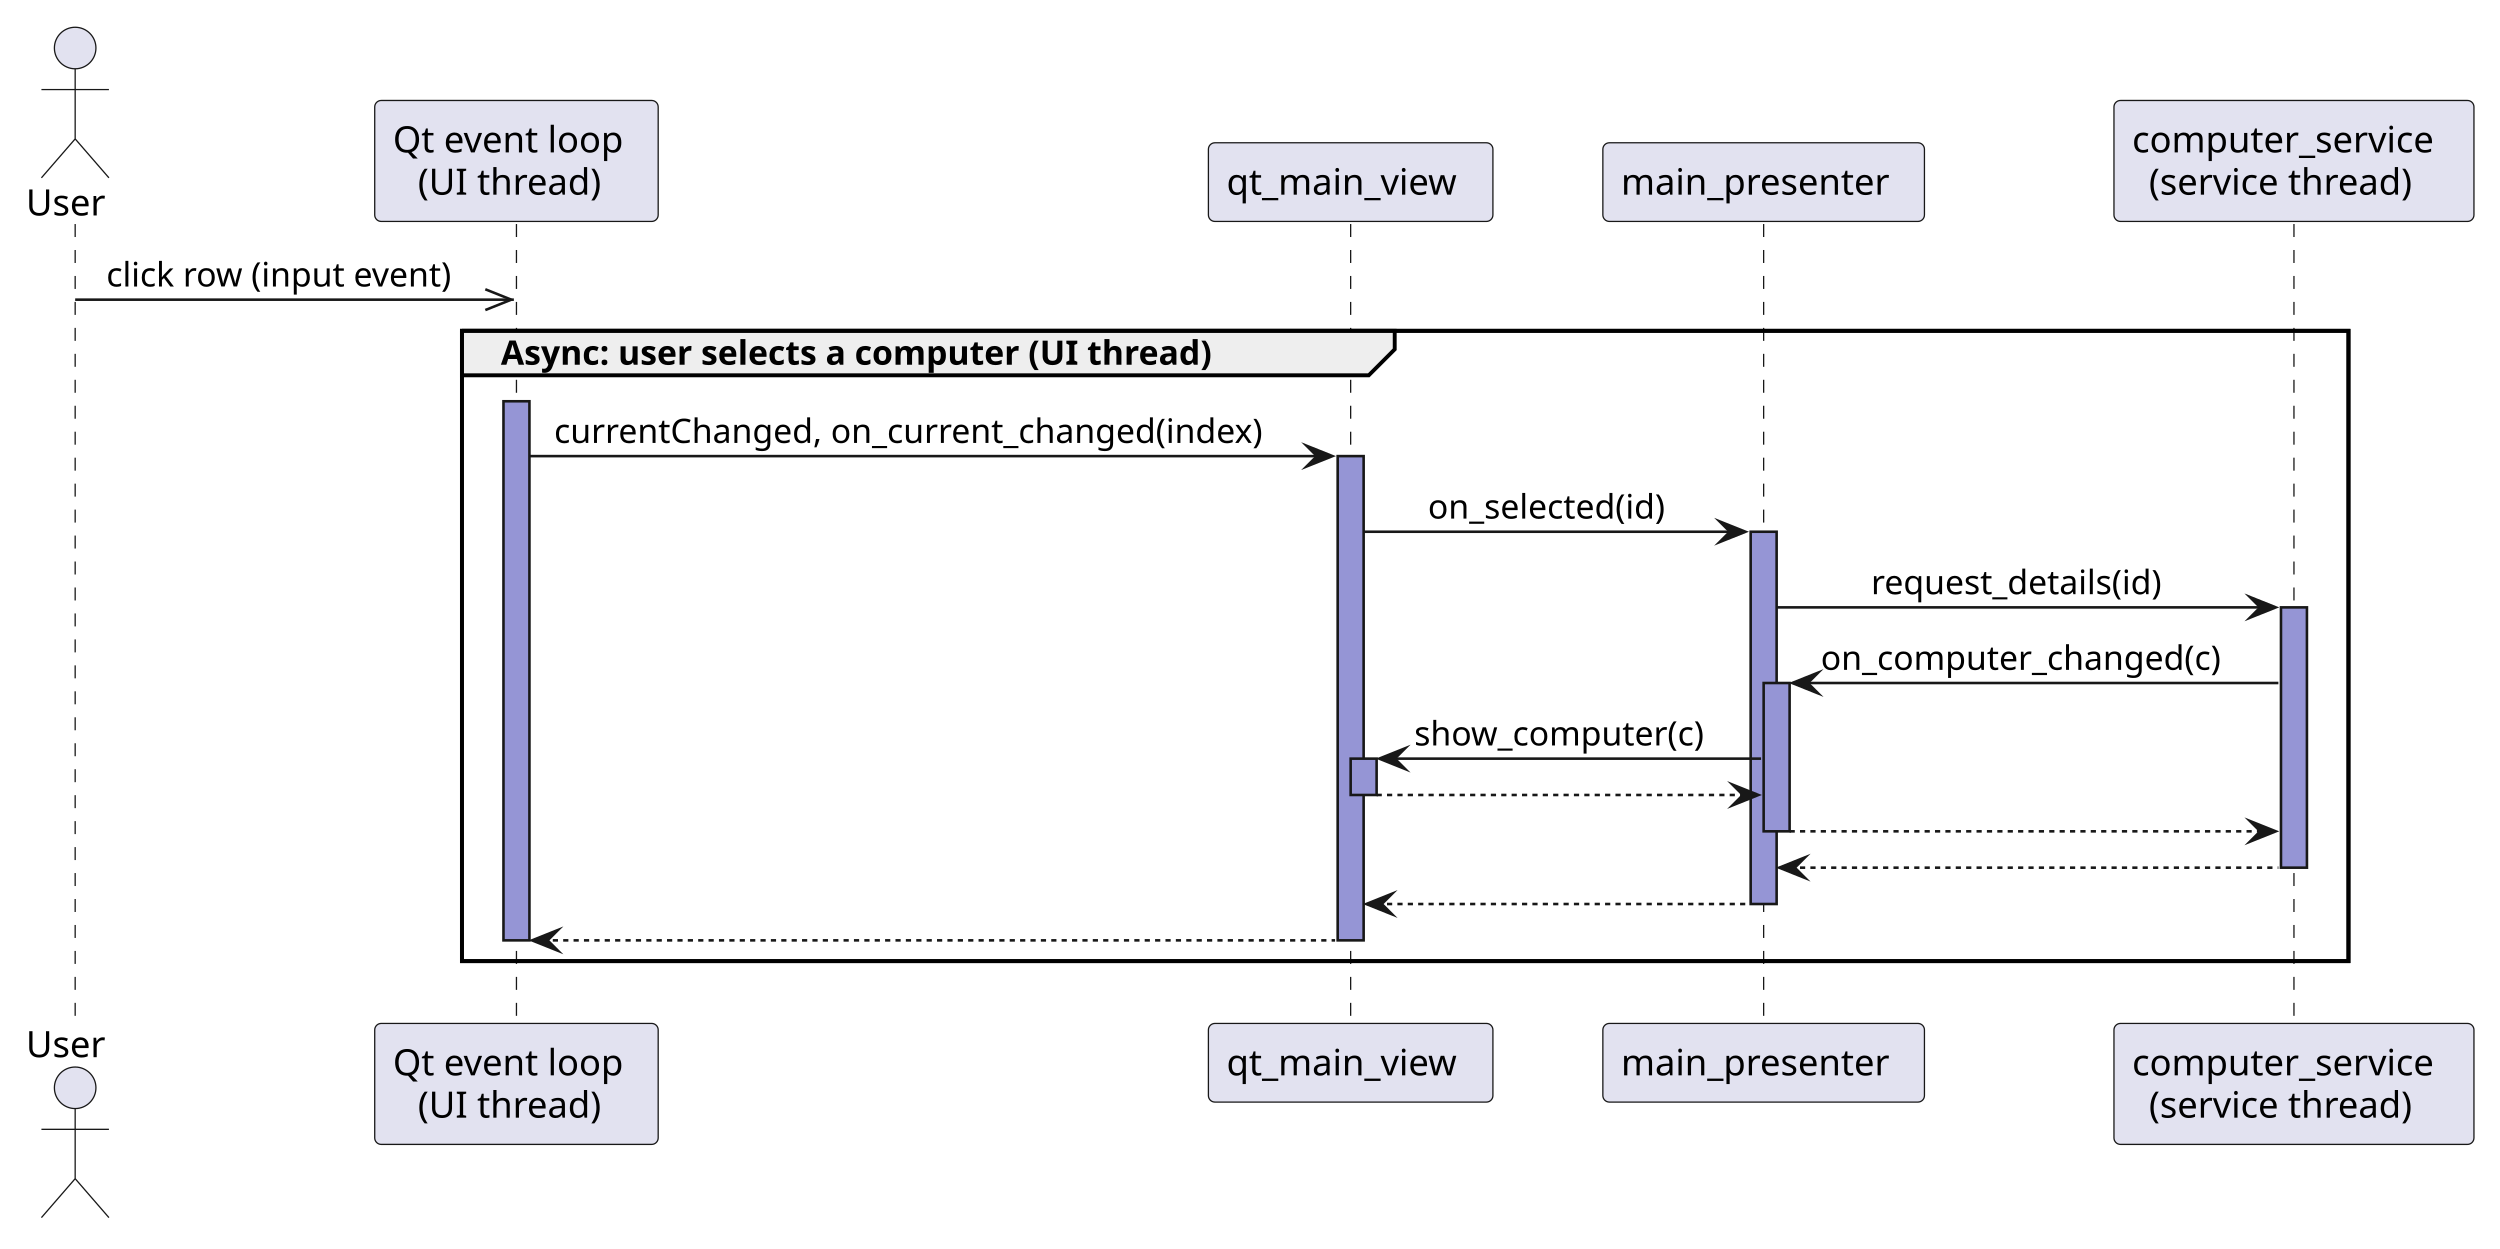
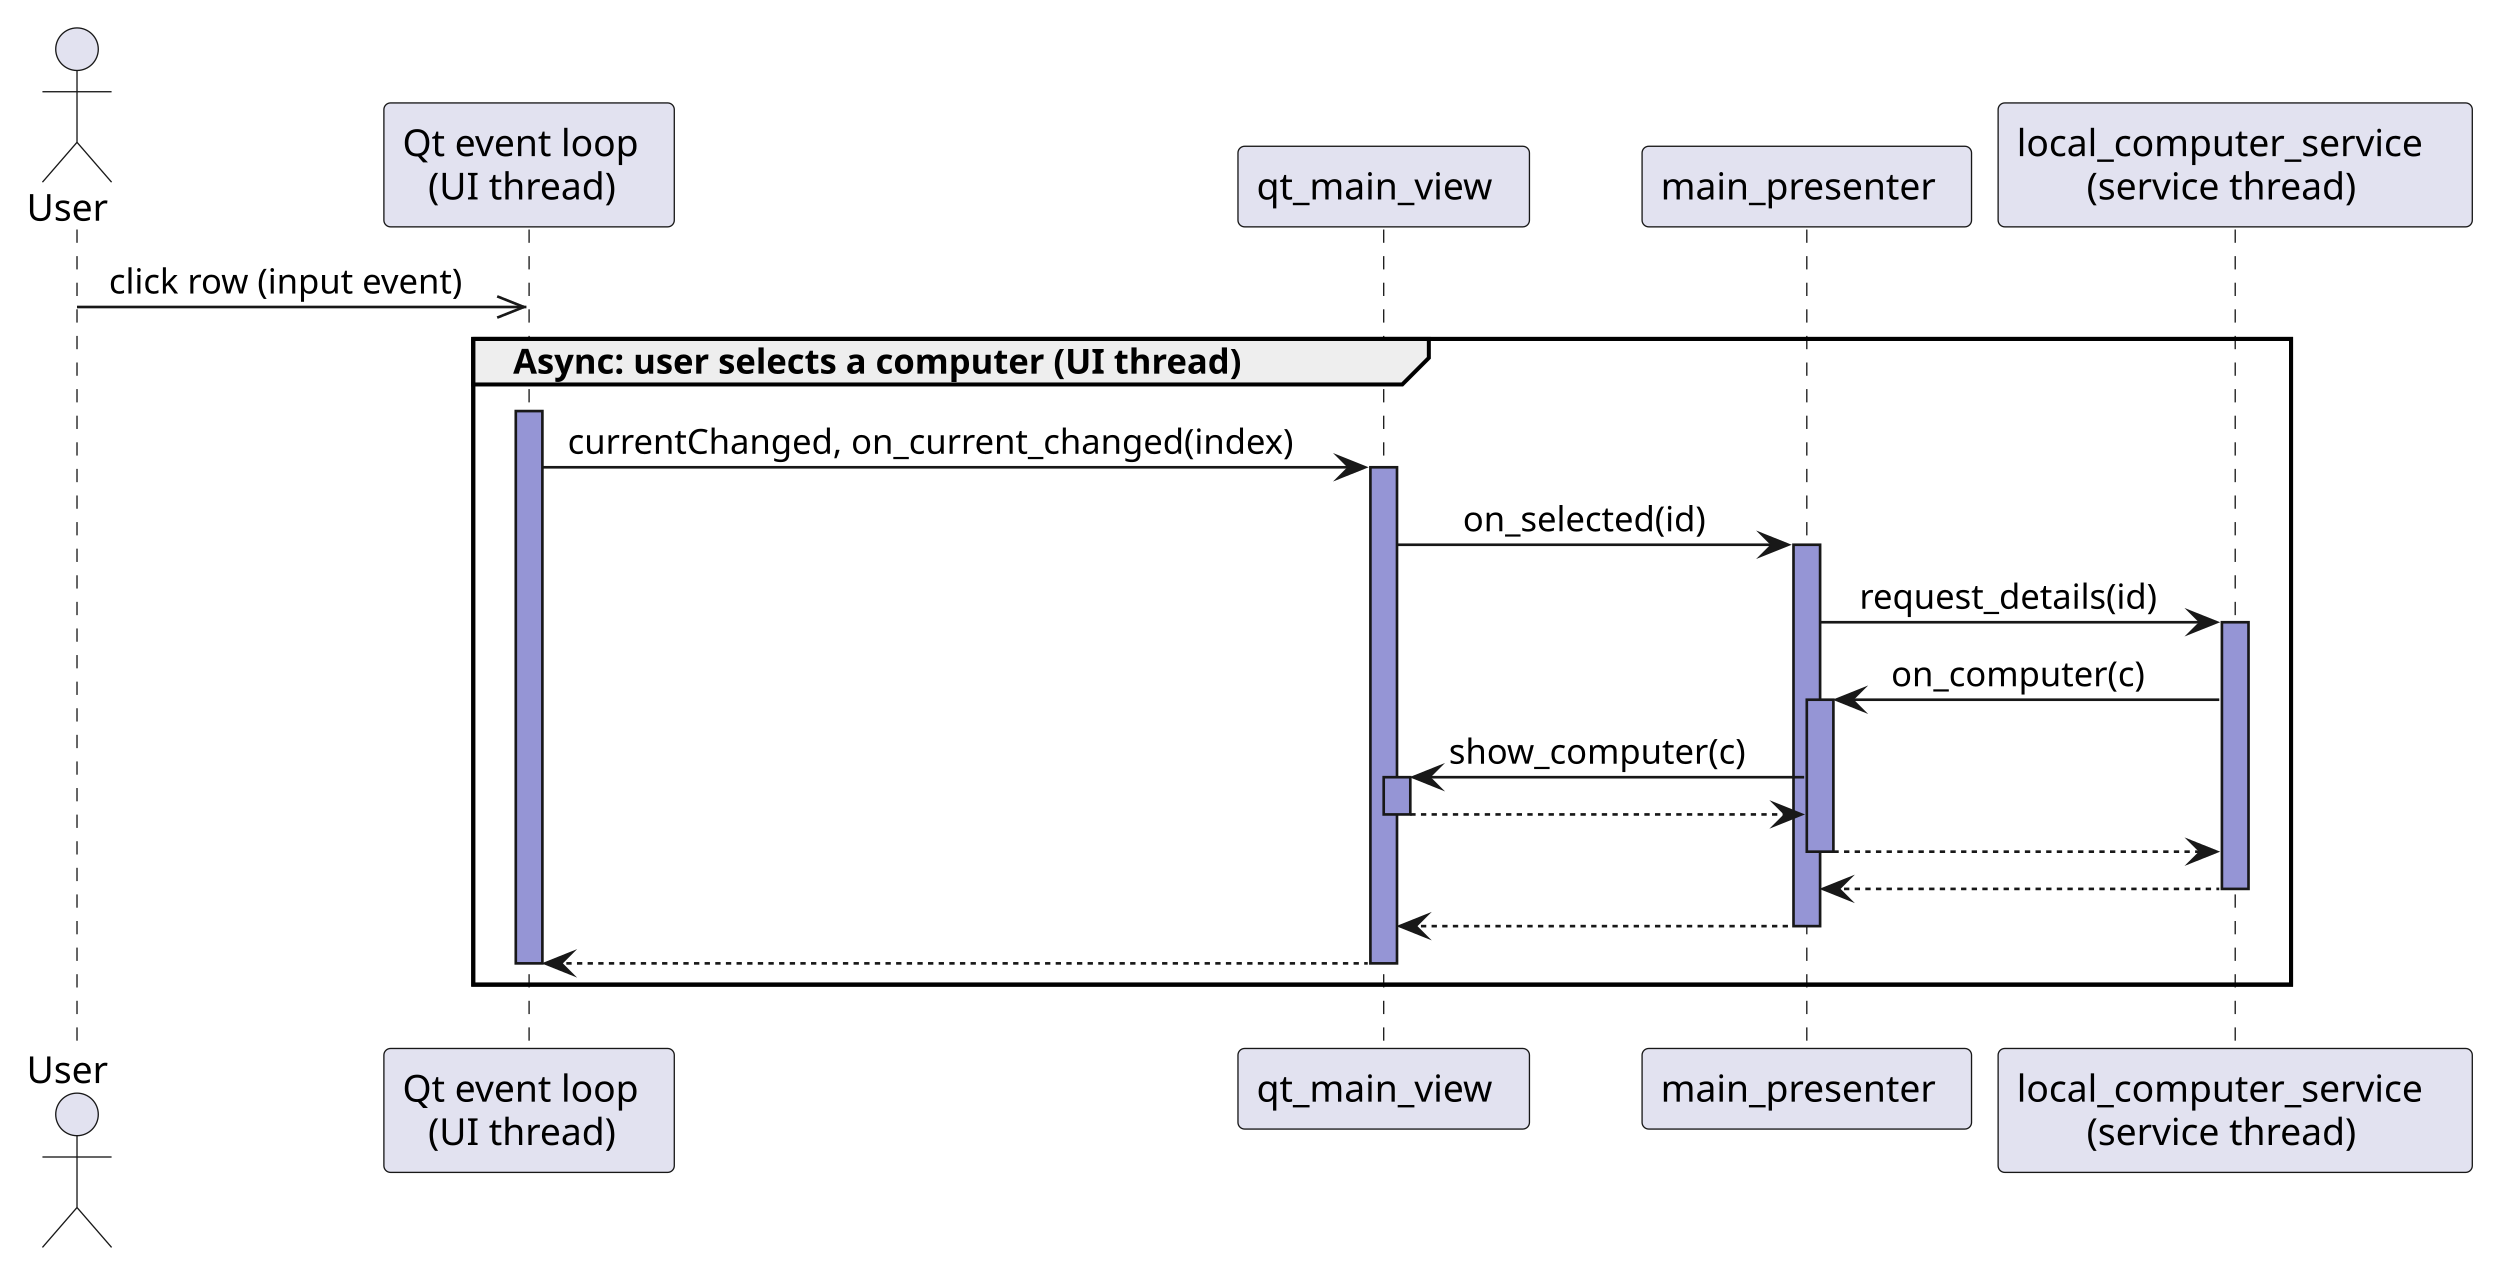
- <svg xmlns="http://www.w3.org/2000/svg" version="1.1" data-diagram-type="SEQUENCE" style="width:963px;height:481px;background:#FFFFFF;" width="963px" height="481px" viewBox="0 0 963 481" zoomAndPan="magnify" preserveAspectRatio="none" contentStyleType="text/css">
+ <svg xmlns="http://www.w3.org/2000/svg" version="1.1" data-diagram-type="SEQUENCE" style="width:940px;height:481px;background:#FFFFFF;" width="940px" height="481px" viewBox="0 0 940 481" zoomAndPan="magnify" preserveAspectRatio="none" contentStyleType="text/css">
  <defs />
  <g font-family="sans-serif" lengthAdjust="spacing">
-     <rect x="177.938" y="127.43" width="726.694" height="242.797" fill="none" style="stroke:#000;stroke-width:1.5;" />
+     <rect x="177.938" y="127.43" width="683.501" height="242.797" fill="none" style="stroke:#000;stroke-width:1.5;" />
    <g>
      <rect x="25.455" y="86.297" width="8" height="307.93" fill="#000" fill-opacity="0" />
      <line x1="28.955" y1="86.297" x2="28.955" y2="394.227" style="stroke:#181818;stroke-width:0.5;stroke-dasharray:5,5;" />
    </g>
    <g>
      <rect x="195.438" y="86.297" width="8" height="307.93" fill="#000" fill-opacity="0" />
      <line x1="198.938" y1="86.297" x2="198.938" y2="394.227" style="stroke:#181818;stroke-width:0.5;stroke-dasharray:5,5;" />
    </g>
    <g>
      <rect x="193.938" y="154.563" width="10" height="207.664" fill="#9595D5" style="stroke:#181818;stroke-width:1;" />
    </g>
    <g>
      <rect x="516.773" y="86.297" width="8" height="307.93" fill="#000" fill-opacity="0" />
      <line x1="520.273" y1="86.297" x2="520.273" y2="394.227" style="stroke:#181818;stroke-width:0.5;stroke-dasharray:5,5;" />
    </g>
    <g>
      <rect x="515.273" y="175.695" width="10" height="186.531" fill="#9595D5" style="stroke:#181818;stroke-width:1;" />
    </g>
    <g>
      <rect x="520.273" y="292.227" width="10" height="14" fill="#9595D5" style="stroke:#181818;stroke-width:1;" />
    </g>
    <g>
      <rect x="675.858" y="86.297" width="8" height="307.93" fill="#000" fill-opacity="0" />
      <line x1="679.358" y1="86.297" x2="679.358" y2="394.227" style="stroke:#181818;stroke-width:0.5;stroke-dasharray:5,5;" />
    </g>
    <g>
      <rect x="674.358" y="204.828" width="10" height="143.398" fill="#9595D5" style="stroke:#181818;stroke-width:1;" />
    </g>
    <g>
      <rect x="679.358" y="263.094" width="10" height="57.133" fill="#9595D5" style="stroke:#181818;stroke-width:1;" />
    </g>
    <g>
-       <rect x="880.132" y="86.297" width="8" height="307.93" fill="#000" fill-opacity="0" />
-       <line x1="883.632" y1="86.297" x2="883.632" y2="394.227" style="stroke:#181818;stroke-width:0.5;stroke-dasharray:5,5;" />
+       <rect x="836.939" y="86.297" width="8" height="307.93" fill="#000" fill-opacity="0" />
+       <line x1="840.439" y1="86.297" x2="840.439" y2="394.227" style="stroke:#181818;stroke-width:0.5;stroke-dasharray:5,5;" />
    </g>
    <g>
-       <rect x="878.632" y="233.961" width="10" height="100.266" fill="#9595D5" style="stroke:#181818;stroke-width:1;" />
+       <rect x="835.439" y="233.961" width="10" height="100.266" fill="#9595D5" style="stroke:#181818;stroke-width:1;" />
    </g>
    <text x="10" y="82.995" fill="#000" font-size="14" textLength="31.91">User</text>
    <ellipse cx="28.955" cy="18.5" rx="8" ry="8" fill="#E2E2F0" style="stroke:#181818;stroke-width:0.5;" />
    <path d="M28.955,26.5 L28.955,53.5 M15.955,34.5 L41.955,34.5 M28.955,53.5 L15.955,68.5 M28.955,53.5 L41.955,68.5" style="stroke:#181818;stroke-width:0.5;" fill="none" />
    <rect x="144.343" y="38.703" width="109.19" height="46.594" fill="#E2E2F0" style="stroke:#181818;stroke-width:0.5;" rx="2.5" ry="2.5" />
    <text x="151.343" y="58.698" fill="#000" font-size="14" textLength="95.19">Qt event loop</text>
    <text x="160.965" y="74.995" fill="#000" font-size="14" textLength="75.947">(UI thread)</text>
    <rect x="465.477" y="55" width="109.594" height="30.297" fill="#E2E2F0" style="stroke:#181818;stroke-width:0.5;" rx="2.5" ry="2.5" />
    <text x="472.477" y="74.995" fill="#000" font-size="14" textLength="95.594">qt_main_view</text>
    <rect x="617.421" y="55" width="123.874" height="30.297" fill="#E2E2F0" style="stroke:#181818;stroke-width:0.5;" rx="2.5" ry="2.5" />
    <text x="624.421" y="74.995" fill="#000" font-size="14" textLength="109.874">main_presenter</text>
-     <rect x="814.299" y="38.703" width="138.667" height="46.594" fill="#E2E2F0" style="stroke:#181818;stroke-width:0.5;" rx="2.5" ry="2.5" />
-     <text x="821.299" y="58.698" fill="#000" font-size="14" textLength="124.667">computer_service</text>
-     <text x="827.772" y="74.995" fill="#000" font-size="14" textLength="111.72">(service thread)</text>
+     <rect x="751.295" y="38.703" width="178.288" height="46.594" fill="#E2E2F0" style="stroke:#181818;stroke-width:0.5;" rx="2.5" ry="2.5" />
+     <text x="758.295" y="58.698" fill="#000" font-size="14" textLength="164.288">local_computer_service</text>
+     <text x="784.58" y="74.995" fill="#000" font-size="14" textLength="111.72">(service thread)</text>
    <text x="10" y="407.222" fill="#000" font-size="14" textLength="31.91">User</text>
    <ellipse cx="28.955" cy="419.023" rx="8" ry="8" fill="#E2E2F0" style="stroke:#181818;stroke-width:0.5;" />
    <path d="M28.955,427.023 L28.955,454.023 M15.955,435.023 L41.955,435.023 M28.955,454.023 L15.955,469.023 M28.955,454.023 L41.955,469.023" style="stroke:#181818;stroke-width:0.5;" fill="none" />
    <rect x="144.343" y="394.227" width="109.19" height="46.594" fill="#E2E2F0" style="stroke:#181818;stroke-width:0.5;" rx="2.5" ry="2.5" />
    <text x="151.343" y="414.222" fill="#000" font-size="14" textLength="95.19">Qt event loop</text>
    <text x="160.965" y="430.519" fill="#000" font-size="14" textLength="75.947">(UI thread)</text>
    <rect x="465.477" y="394.227" width="109.594" height="30.297" fill="#E2E2F0" style="stroke:#181818;stroke-width:0.5;" rx="2.5" ry="2.5" />
    <text x="472.477" y="414.222" fill="#000" font-size="14" textLength="95.594">qt_main_view</text>
    <rect x="617.421" y="394.227" width="123.874" height="30.297" fill="#E2E2F0" style="stroke:#181818;stroke-width:0.5;" rx="2.5" ry="2.5" />
    <text x="624.421" y="414.222" fill="#000" font-size="14" textLength="109.874">main_presenter</text>
-     <rect x="814.299" y="394.227" width="138.667" height="46.594" fill="#E2E2F0" style="stroke:#181818;stroke-width:0.5;" rx="2.5" ry="2.5" />
-     <text x="821.299" y="414.222" fill="#000" font-size="14" textLength="124.667">computer_service</text>
-     <text x="827.772" y="430.519" fill="#000" font-size="14" textLength="111.72">(service thread)</text>
+     <rect x="751.295" y="394.227" width="178.288" height="46.594" fill="#E2E2F0" style="stroke:#181818;stroke-width:0.5;" rx="2.5" ry="2.5" />
+     <text x="758.295" y="414.222" fill="#000" font-size="14" textLength="164.288">local_computer_service</text>
+     <text x="784.58" y="430.519" fill="#000" font-size="14" textLength="111.72">(service thread)</text>
    <line x1="196.938" y1="115.43" x2="186.938" y2="111.43" style="stroke:#181818;stroke-width:1;" />
    <line x1="196.938" y1="115.43" x2="186.938" y2="119.43" style="stroke:#181818;stroke-width:1;" />
    <line x1="28.955" y1="115.43" x2="197.938" y2="115.43" style="stroke:#181818;stroke-width:1;" />
    <text x="40.955" y="110.364" fill="#000" font-size="13" textLength="145.983">click row (input event)</text>
    <path d="M177.938,127.43 L537.243,127.43 L537.243,134.563 L527.243,144.563 L177.938,144.563 L177.938,127.43" style="stroke:#000;stroke-width:1.5;" fill="#EEE" />
-     <rect x="177.938" y="127.43" width="726.694" height="242.797" fill="none" style="stroke:#000;stroke-width:1.5;" />
+     <rect x="177.938" y="127.43" width="683.501" height="242.797" fill="none" style="stroke:#000;stroke-width:1.5;" />
    <text x="192.938" y="140.497" fill="#000" font-size="13" textLength="314.304" font-weight="700">Async: user selects a computer (UI thread)</text>
    <polygon points="503.273,171.695,513.273,175.695,503.273,179.695,507.273,175.695" fill="#181818" style="stroke:#181818;stroke-width:1;stroke-linejoin:miter;stroke-miterlimit:10;" />
    <line x1="203.938" y1="175.695" x2="509.273" y2="175.695" style="stroke:#181818;stroke-width:1;" />
    <text x="213.438" y="170.629" fill="#000" font-size="13" textLength="292.335">currentChanged, on_current_changed(index)</text>
    <polygon points="662.358,200.828,672.358,204.828,662.358,208.828,666.358,204.828" fill="#181818" style="stroke:#181818;stroke-width:1;stroke-linejoin:miter;stroke-miterlimit:10;" />
    <line x1="525.273" y1="204.828" x2="668.358" y2="204.828" style="stroke:#181818;stroke-width:1;" />
    <text x="550.028" y="199.762" fill="#000" font-size="13" textLength="99.576">on_selected(id)</text>
-     <polygon points="866.632,229.961,876.632,233.961,866.632,237.961,870.632,233.961" fill="#181818" style="stroke:#181818;stroke-width:1;stroke-linejoin:miter;stroke-miterlimit:10;" />
-     <line x1="684.358" y1="233.961" x2="872.632" y2="233.961" style="stroke:#181818;stroke-width:1;" />
-     <text x="720.736" y="228.895" fill="#000" font-size="13" textLength="121.52">request_details(id)</text>
+     <polygon points="823.439,229.961,833.439,233.961,823.439,237.961,827.439,233.961" fill="#181818" style="stroke:#181818;stroke-width:1;stroke-linejoin:miter;stroke-miterlimit:10;" />
+     <line x1="684.358" y1="233.961" x2="829.439" y2="233.961" style="stroke:#181818;stroke-width:1;" />
+     <text x="699.139" y="228.895" fill="#000" font-size="13" textLength="121.52">request_details(id)</text>
    <polygon points="700.358,259.094,690.358,263.094,700.358,267.094,696.358,263.094" fill="#181818" style="stroke:#181818;stroke-width:1;stroke-linejoin:miter;stroke-miterlimit:10;" />
-     <line x1="694.358" y1="263.094" x2="877.632" y2="263.094" style="stroke:#181818;stroke-width:1;" />
-     <text x="701.358" y="258.028" fill="#000" font-size="13" textLength="165.274">on_computer_changed(c)</text>
+     <line x1="694.358" y1="263.094" x2="834.439" y2="263.094" style="stroke:#181818;stroke-width:1;" />
+     <text x="711.059" y="258.028" fill="#000" font-size="13" textLength="102.68">on_computer(c)</text>
    <polygon points="541.273,288.227,531.273,292.227,541.273,296.227,537.273,292.227" fill="#181818" style="stroke:#181818;stroke-width:1;stroke-linejoin:miter;stroke-miterlimit:10;" />
    <line x1="535.273" y1="292.227" x2="678.358" y2="292.227" style="stroke:#181818;stroke-width:1;" />
    <text x="544.773" y="287.161" fill="#000" font-size="13" textLength="120.085">show_computer(c)</text>
    <polygon points="667.358,302.227,677.358,306.227,667.358,310.227,671.358,306.227" fill="#181818" style="stroke:#181818;stroke-width:1;stroke-linejoin:miter;stroke-miterlimit:10;" />
    <line x1="530.273" y1="306.227" x2="673.358" y2="306.227" style="stroke:#181818;stroke-width:1;stroke-dasharray:2,2;" />
-     <polygon points="866.632,316.227,876.632,320.227,866.632,324.227,870.632,320.227" fill="#181818" style="stroke:#181818;stroke-width:1;stroke-linejoin:miter;stroke-miterlimit:10;" />
-     <line x1="689.358" y1="320.227" x2="872.632" y2="320.227" style="stroke:#181818;stroke-width:1;stroke-dasharray:2,2;" />
+     <polygon points="823.439,316.227,833.439,320.227,823.439,324.227,827.439,320.227" fill="#181818" style="stroke:#181818;stroke-width:1;stroke-linejoin:miter;stroke-miterlimit:10;" />
+     <line x1="689.358" y1="320.227" x2="829.439" y2="320.227" style="stroke:#181818;stroke-width:1;stroke-dasharray:2,2;" />
    <polygon points="695.358,330.227,685.358,334.227,695.358,338.227,691.358,334.227" fill="#181818" style="stroke:#181818;stroke-width:1;stroke-linejoin:miter;stroke-miterlimit:10;" />
-     <line x1="689.358" y1="334.227" x2="877.632" y2="334.227" style="stroke:#181818;stroke-width:1;stroke-dasharray:2,2;" />
+     <line x1="689.358" y1="334.227" x2="834.439" y2="334.227" style="stroke:#181818;stroke-width:1;stroke-dasharray:2,2;" />
    <polygon points="536.273,344.227,526.273,348.227,536.273,352.227,532.273,348.227" fill="#181818" style="stroke:#181818;stroke-width:1;stroke-linejoin:miter;stroke-miterlimit:10;" />
    <line x1="530.273" y1="348.227" x2="673.358" y2="348.227" style="stroke:#181818;stroke-width:1;stroke-dasharray:2,2;" />
    <polygon points="214.938,358.227,204.938,362.227,214.938,366.227,210.938,362.227" fill="#181818" style="stroke:#181818;stroke-width:1;stroke-linejoin:miter;stroke-miterlimit:10;" />
    <line x1="208.938" y1="362.227" x2="514.273" y2="362.227" style="stroke:#181818;stroke-width:1;stroke-dasharray:2,2;" />
  </g>
</svg>
